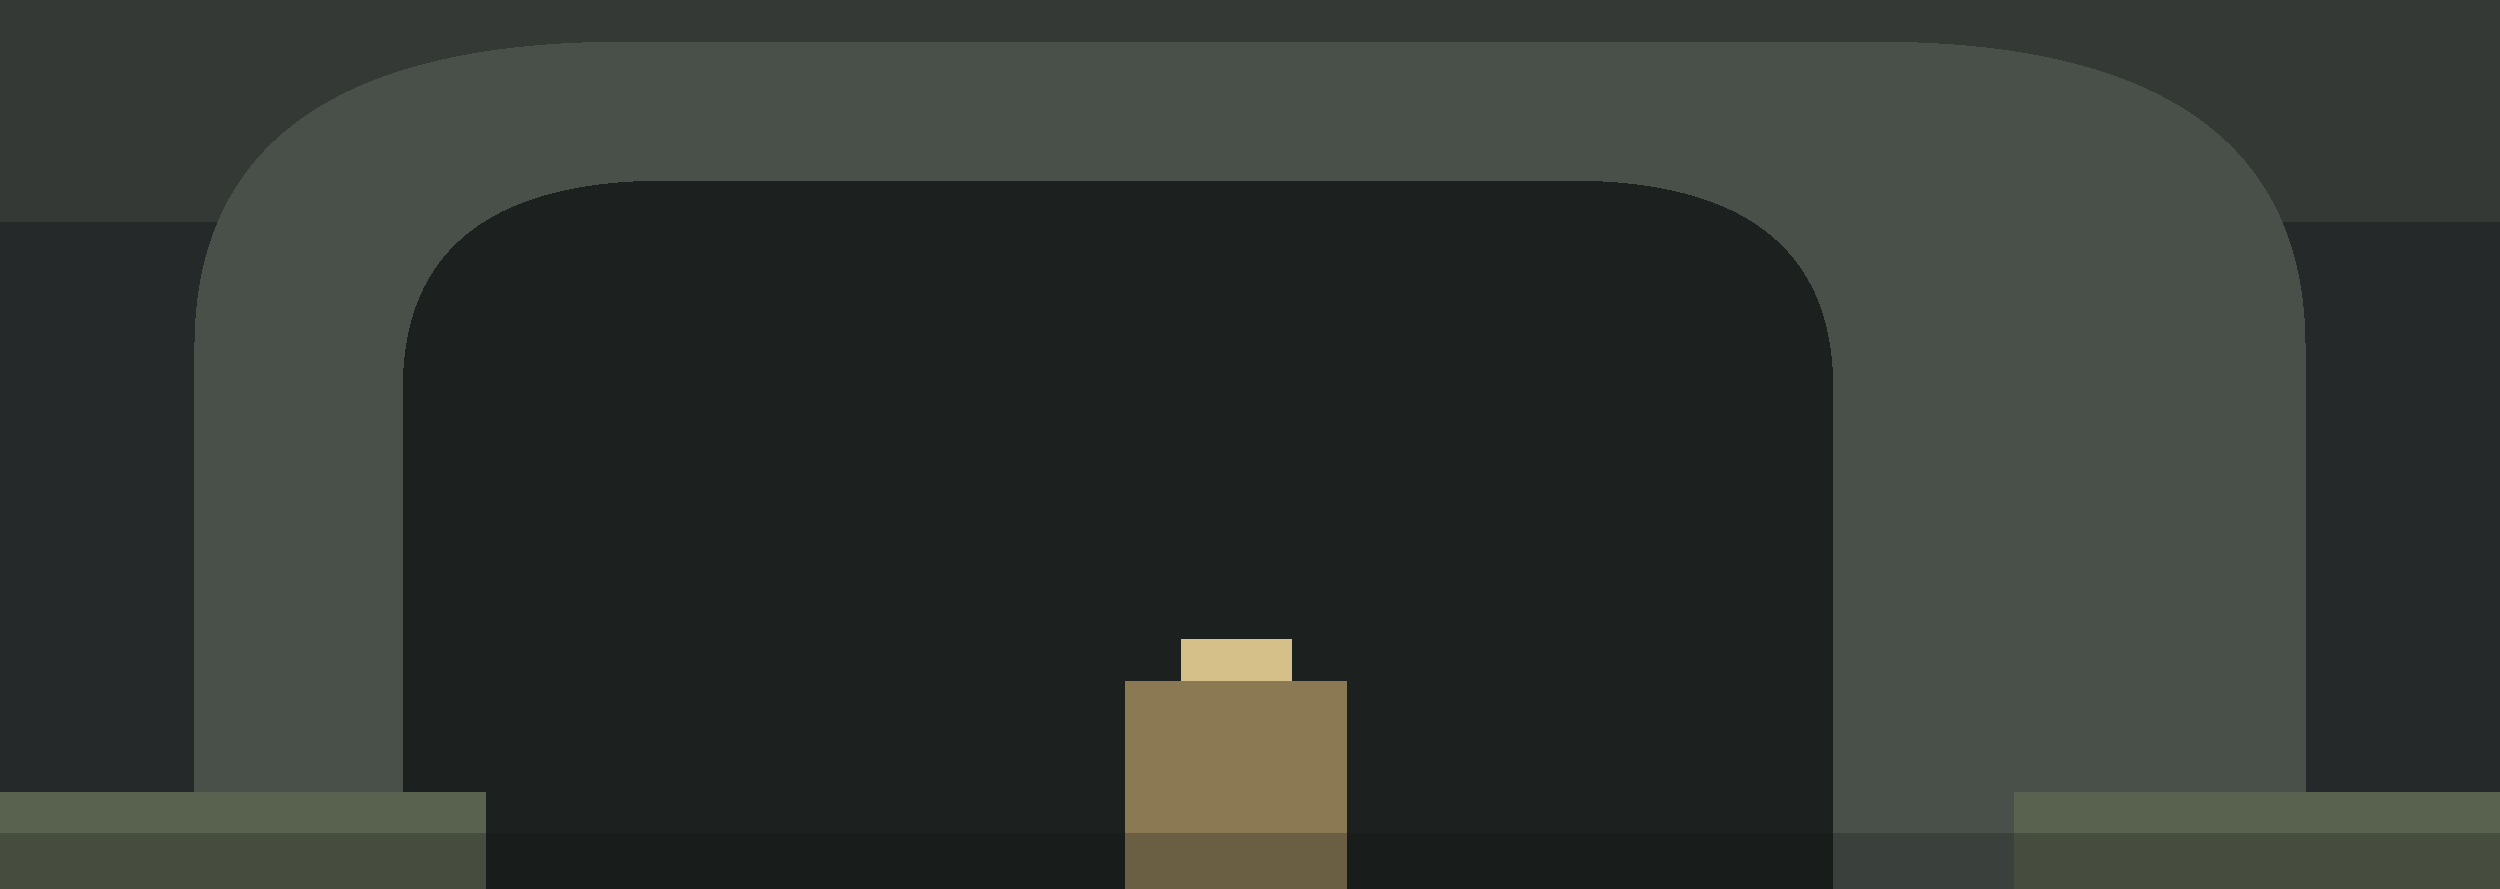
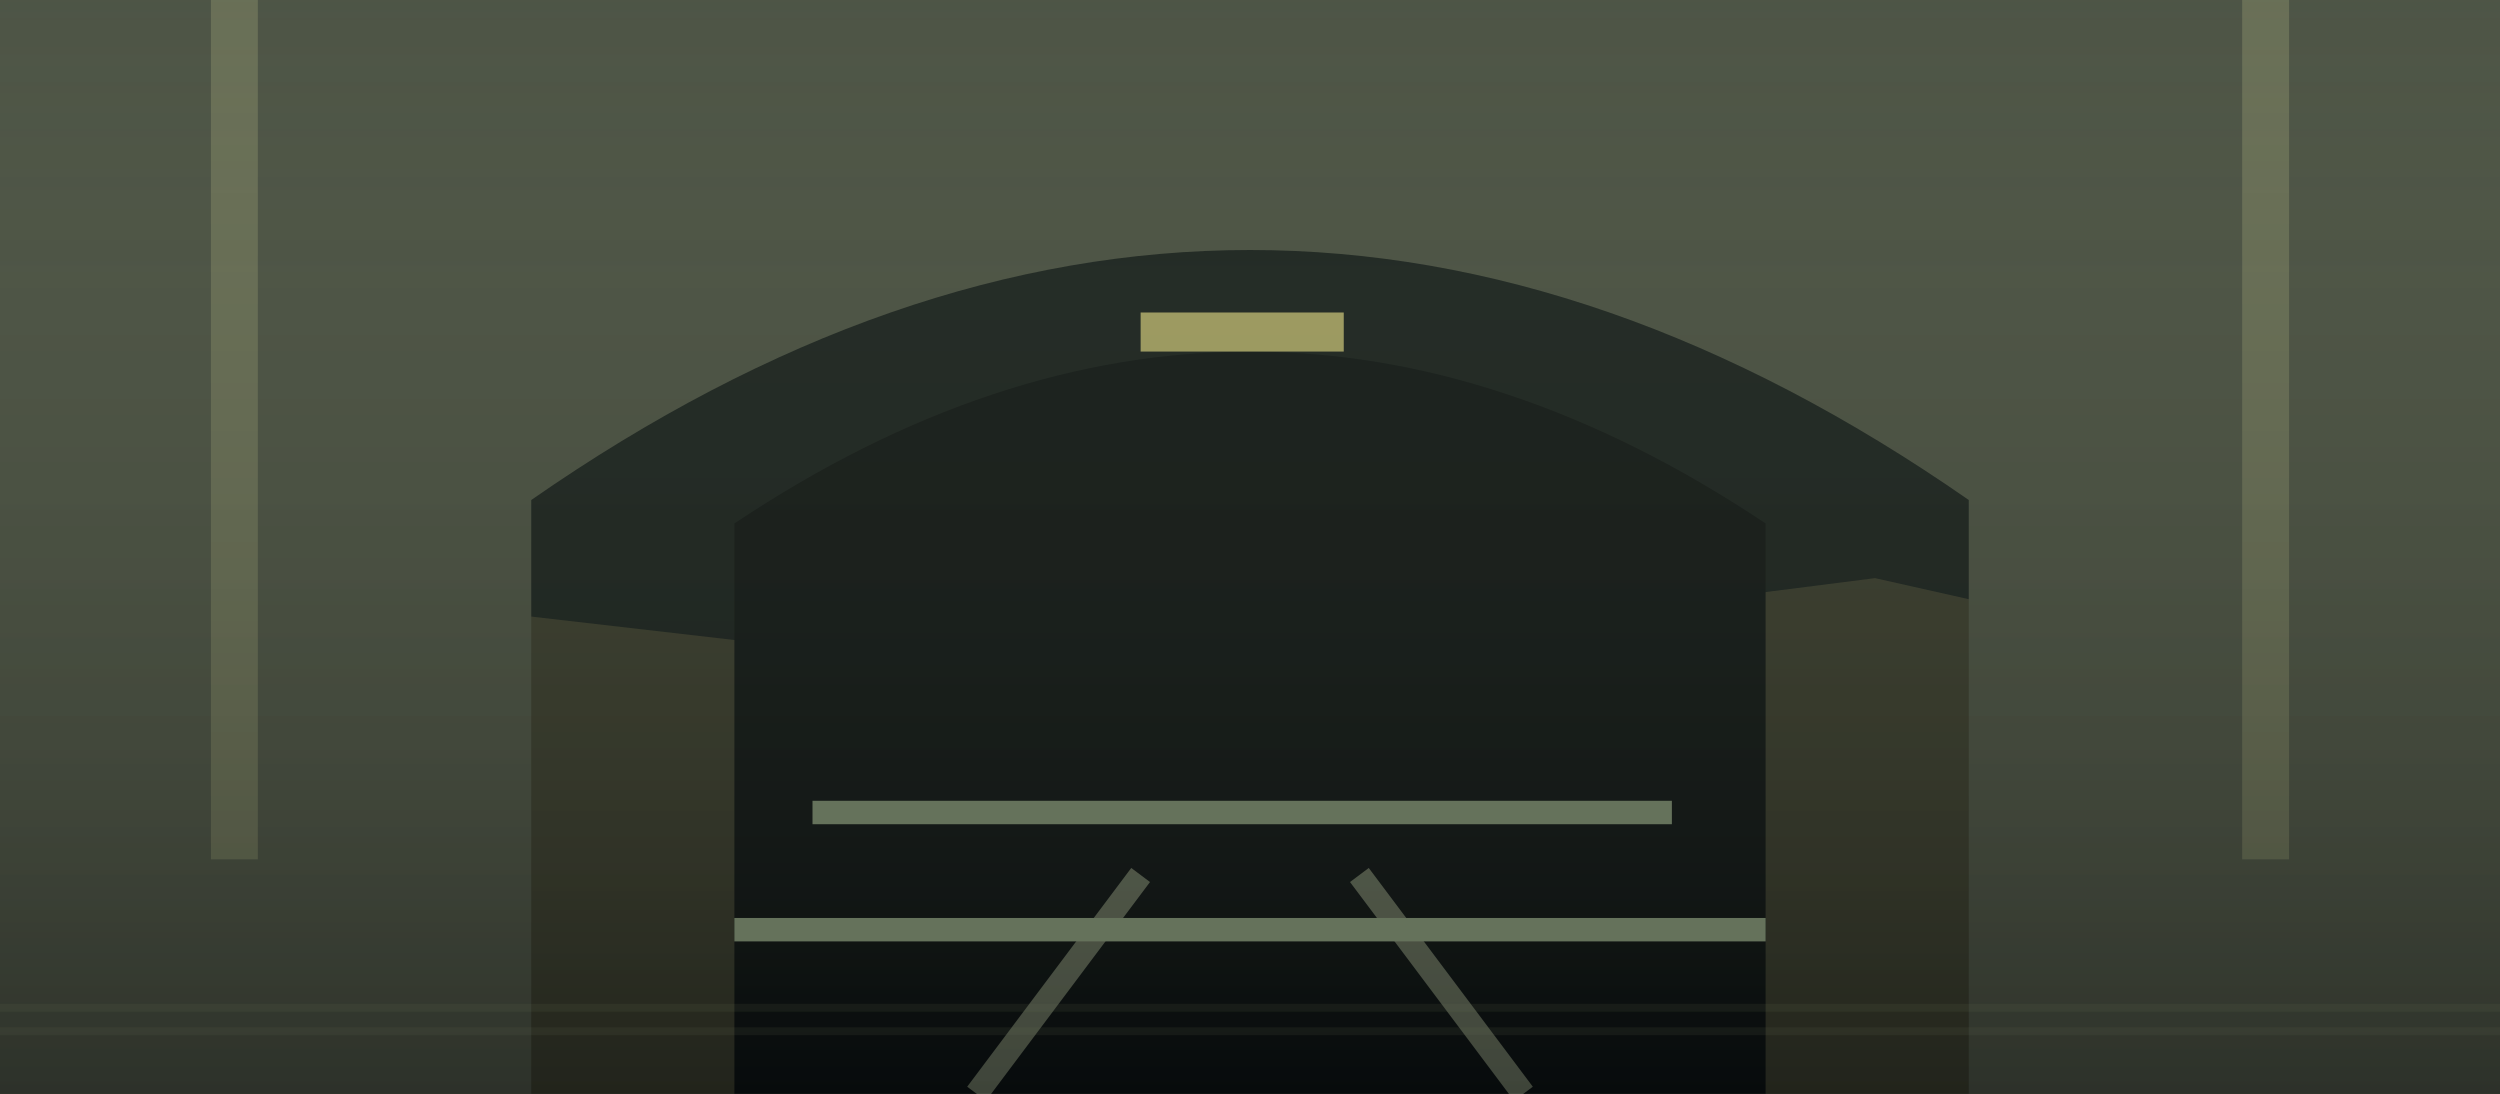
- <svg xmlns="http://www.w3.org/2000/svg" viewBox="0 0 180 64" shape-rendering="crispEdges">
-   <rect width="180" height="64" fill="#25292a" />
-   <path fill="#707763" opacity=".2" d="M0 0h180v16H0z" />
-   <path fill="#49504a" d="M14 64V25Q14 3 45 3h90q31 0 31 22v39z" />
-   <path fill="#1c211f" d="M29 64V28q0-15 19-15h65q19 0 19 15v36z" />
-   <path fill="#8a7953" d="M81 49h16v15H81z" />
-   <path fill="#d6c08a" d="M85 46h8v3h-8z" />
-   <path fill="#59624e" d="M0 57h35v7H0zM145 57h35v7h-35z" />
-   <path fill="#0c110e" opacity=".25" d="M0 60h180v4H0z" />
+ <svg xmlns="http://www.w3.org/2000/svg" viewBox="0 0 320 140" role="img">
+   <defs>
+     <linearGradient id="fog" x2="0" y2="1">
+       <stop stop-color="#b1ba8d" stop-opacity=".08" />
+       <stop offset="1" stop-color="#000" stop-opacity=".35" />
+     </linearGradient>
+   </defs>
+   <rect width="320" height="140" fill="#141c1b" />
+   <rect y="82" width="320" height="58" fill="#252d24" />
+   <path d="M0 95L60 78L138 87L240 74L320 92V140H0Z" fill="#34372a" />
+   <path d="M0 140V0H320V140H252V64Q160 0 68 64V140Z" fill="#454c40" />
+   <path d="M94 140V67Q160 23 226 67V140" fill="#0b1112" />
+   <path d="M30 0V110M290 0V110" stroke="#636952" stroke-width="6" />
+   <rect x="146" y="40" width="26" height="5" fill="#a39f61" />
+   <path d="M146 112L125 140M174 112l21 28" stroke="#606958" stroke-width="3" />
+   <path d="M0 129H320M0 132H320" stroke="#98a077" opacity=".12" />
+   <rect x="0" y="0" width="320" height="140" fill="url(#fog)" />
+   <path d="M94 119h132M104 104h110" stroke="#65725b" stroke-width="3" />
</svg>
